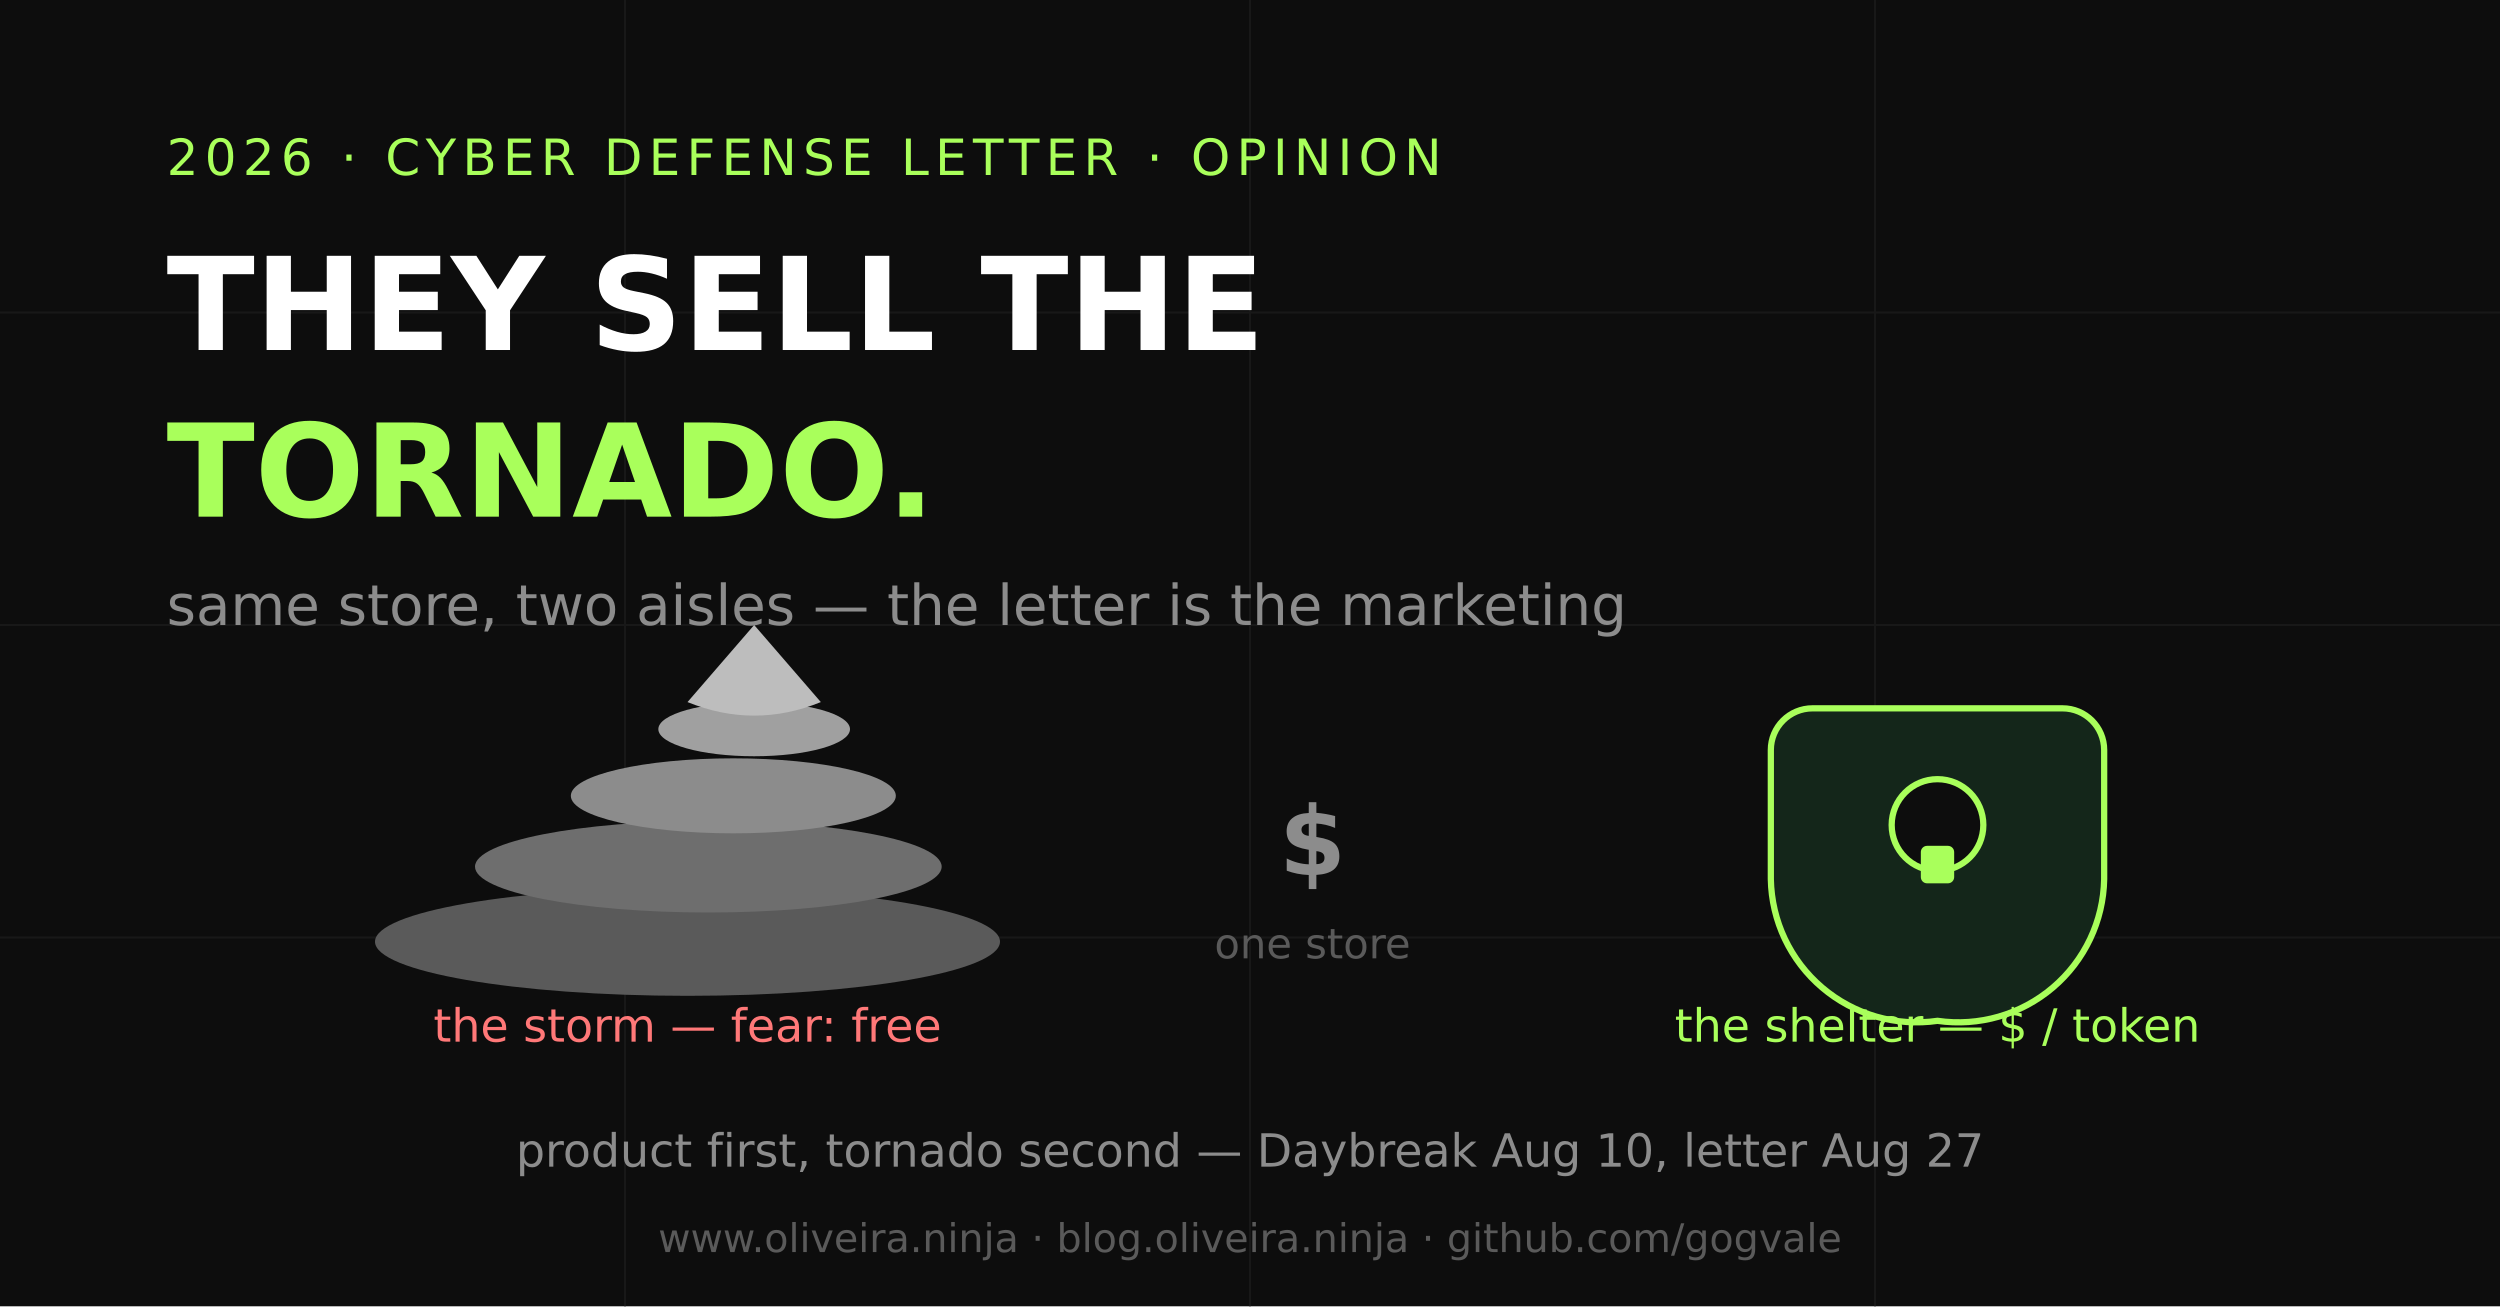
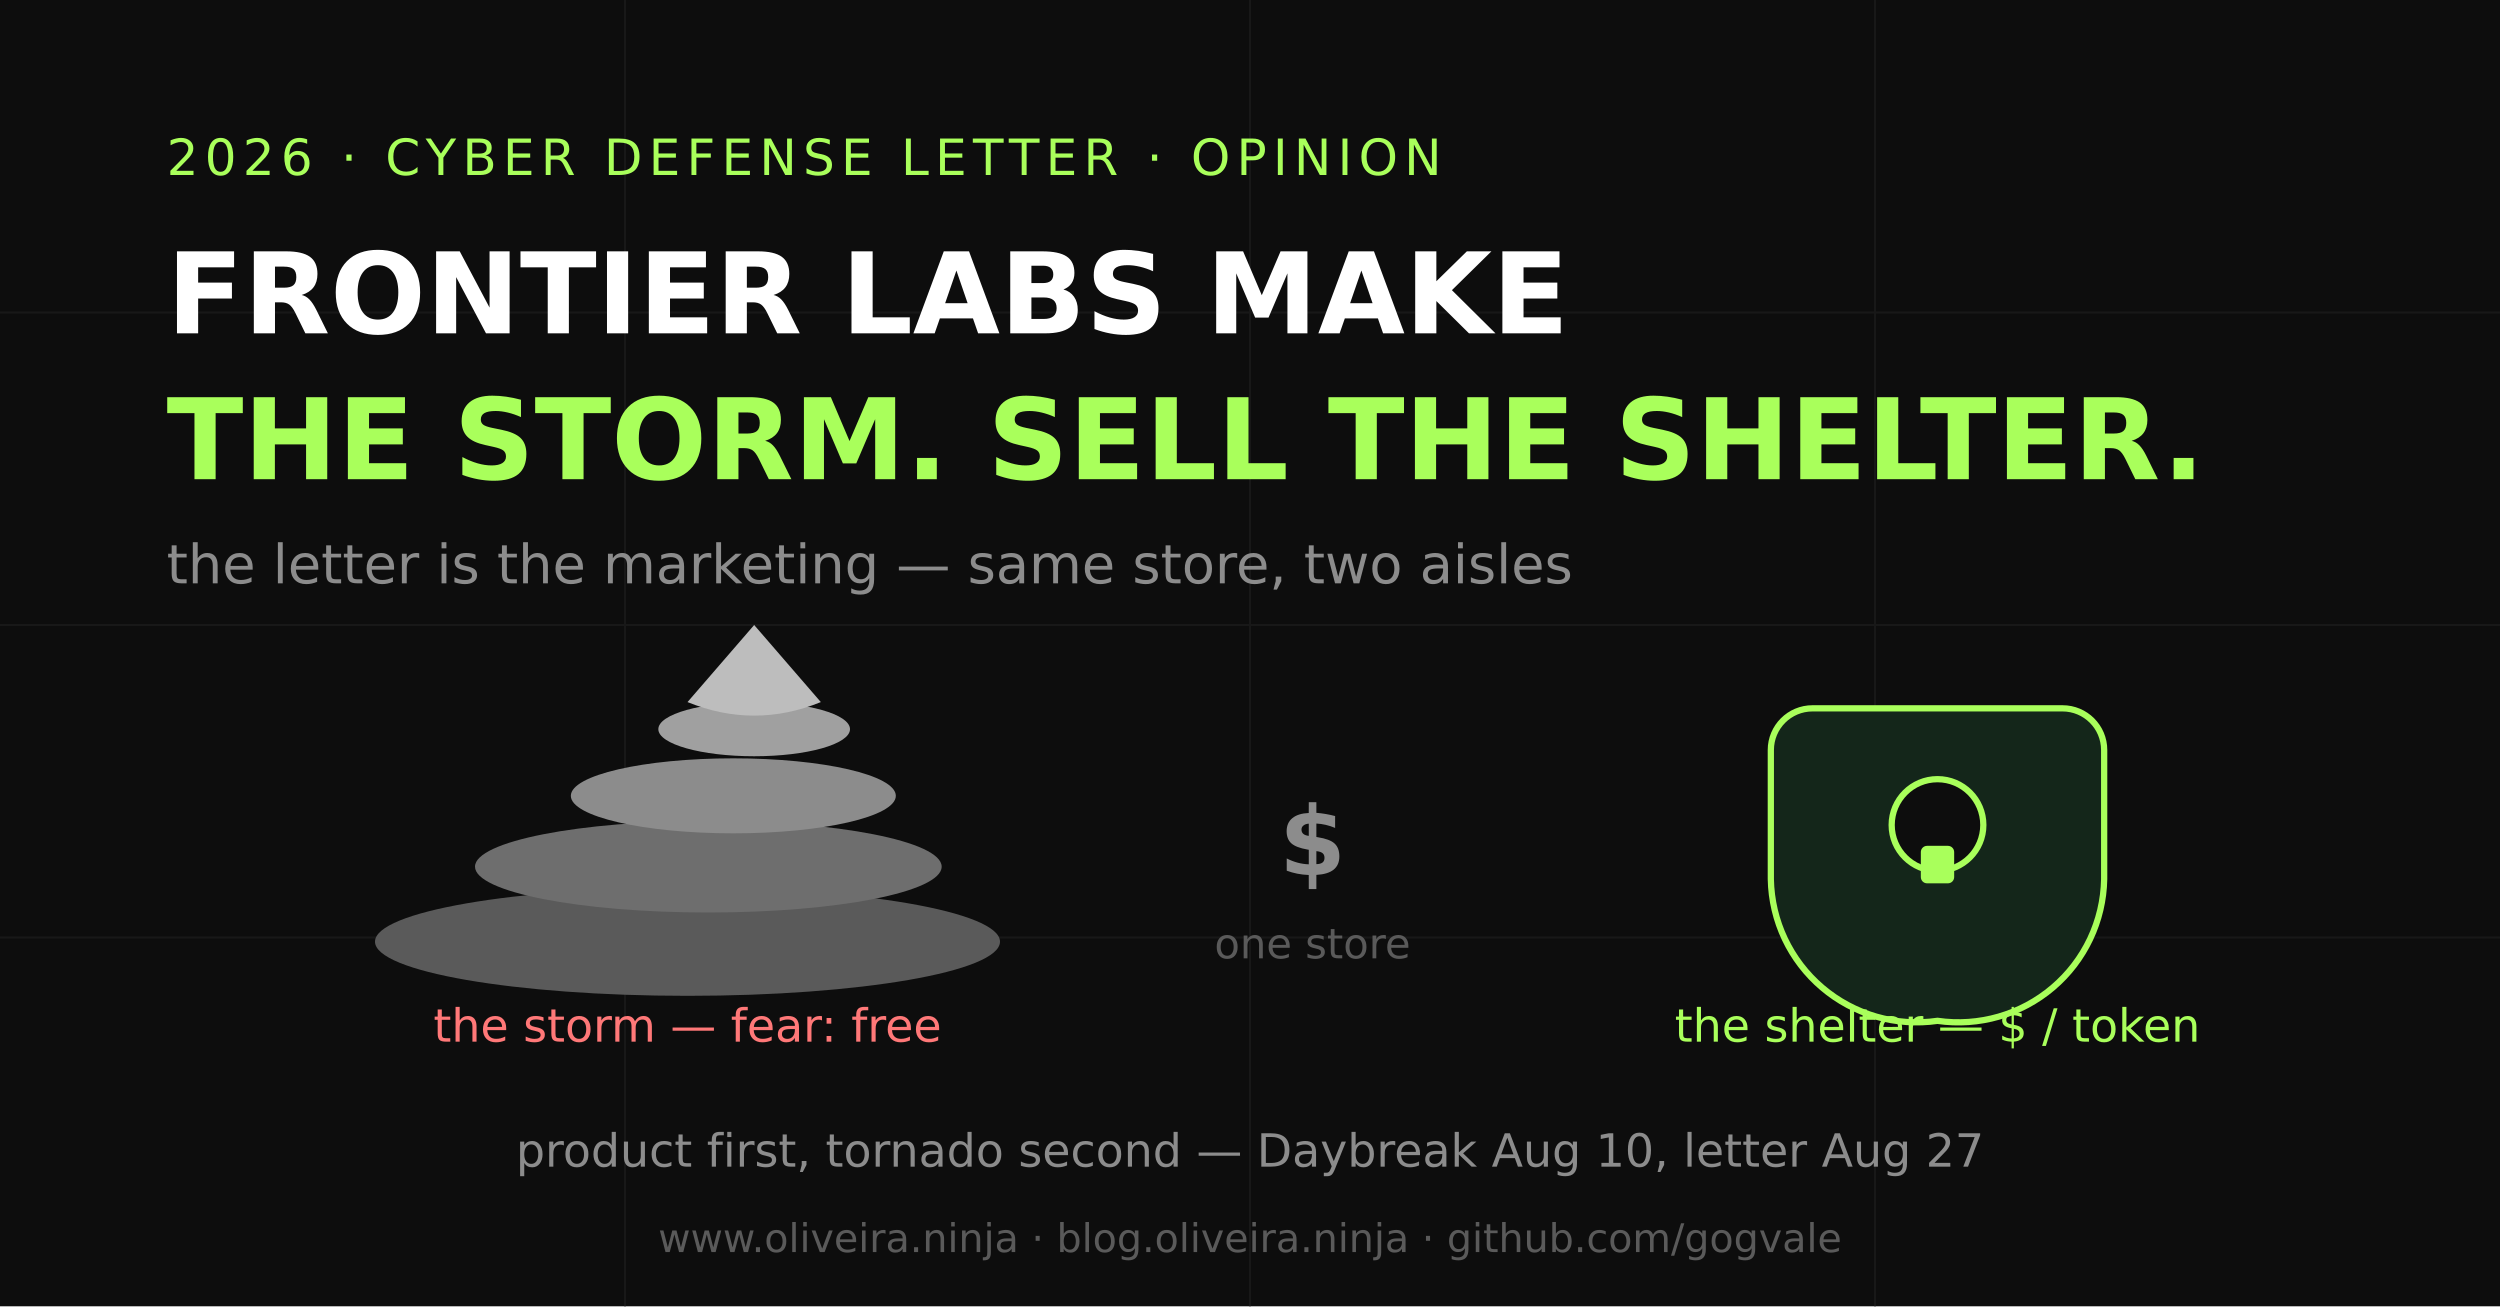
<svg xmlns="http://www.w3.org/2000/svg" viewBox="0 0 1200 627">
  <defs>
    <style>
      text { font-family: 'DejaVu Sans', sans-serif; }
    </style>
  </defs>
  <rect width="1200" height="627" fill="#0d0d0d" />
  <g stroke="#181818" stroke-width="1">
    <line x1="0" y1="150" x2="1200" y2="150" />
    <line x1="0" y1="300" x2="1200" y2="300" />
    <line x1="0" y1="450" x2="1200" y2="450" />
    <line x1="300" y1="0" x2="300" y2="627" />
    <line x1="600" y1="0" x2="600" y2="627" />
    <line x1="900" y1="0" x2="900" y2="627" />
  </g>
  <text x="80" y="84" font-size="24" fill="#a9ff5b" letter-spacing="3">2026 · CYBER DEFENSE LETTER · OPINION</text>
-   <text x="80" y="168" font-size="62" font-weight="bold" fill="#ffffff">THEY SELL THE</text>
-   <text x="80" y="248" font-size="62" font-weight="bold" fill="#a9ff5b">TORNADO.</text>
-   <text x="80" y="300" font-size="27" fill="#8c8c8c">same store, two aisles — the letter is the marketing</text>
+   <text x="80" y="160" font-size="54" font-weight="bold" fill="#ffffff">FRONTIER LABS MAKE</text>
+   <text x="80" y="230" font-size="54" font-weight="bold" fill="#a9ff5b">THE STORM. SELL THE SHELTER.</text>
+   <text x="80" y="280" font-size="26" fill="#8c8c8c">the letter is the marketing — same store, two aisles</text>
  <g>
    <ellipse cx="330" cy="452" rx="150" ry="26" fill="#5a5a5a" />
    <ellipse cx="340" cy="416" rx="112" ry="22" fill="#6e6e6e" />
    <ellipse cx="352" cy="382" rx="78" ry="18" fill="#8c8c8c" />
    <ellipse cx="362" cy="350" rx="46" ry="13" fill="#a0a0a0" />
    <path d="M 362 300 L 330 337 Q 362 350 394 337 Z" fill="#bdbdbd" />
    <text x="330" y="500" text-anchor="middle" font-size="22" fill="#ff7878">the storm — fear: free</text>
  </g>
  <g>
    <path d="M 870 340 h 120 a 20 20 0 0 1 20 20 v 62 a 70 70 0 0 1 -80 68 a 70 70 0 0 1 -80 -68 v -62 a 20 20 0 0 1 20 -20 Z" fill="#14261a" stroke="#a9ff5b" stroke-width="3" />
    <circle cx="930" cy="396" r="22" fill="#0d0d0d" stroke="#a9ff5b" stroke-width="3" />
    <rect x="922" y="406" width="16" height="18" rx="3" fill="#a9ff5b" />
    <text x="930" y="500" text-anchor="middle" font-size="22" fill="#a9ff5b">the shelter — $ / token</text>
  </g>
  <text x="630" y="420" text-anchor="middle" font-size="46" font-weight="bold" fill="#8c8c8c">$</text>
  <text x="630" y="460" text-anchor="middle" font-size="20" fill="#5a5a5a">one store</text>
  <text x="600" y="560" text-anchor="middle" font-size="22" fill="#8c8c8c">product first, tornado second — Daybreak Aug 10, letter Aug 27</text>
  <text x="600" y="601" text-anchor="middle" font-size="19" fill="#5a5a5a">www.oliveira.ninja · blog.oliveira.ninja · github.com/gogvale</text>
</svg>
